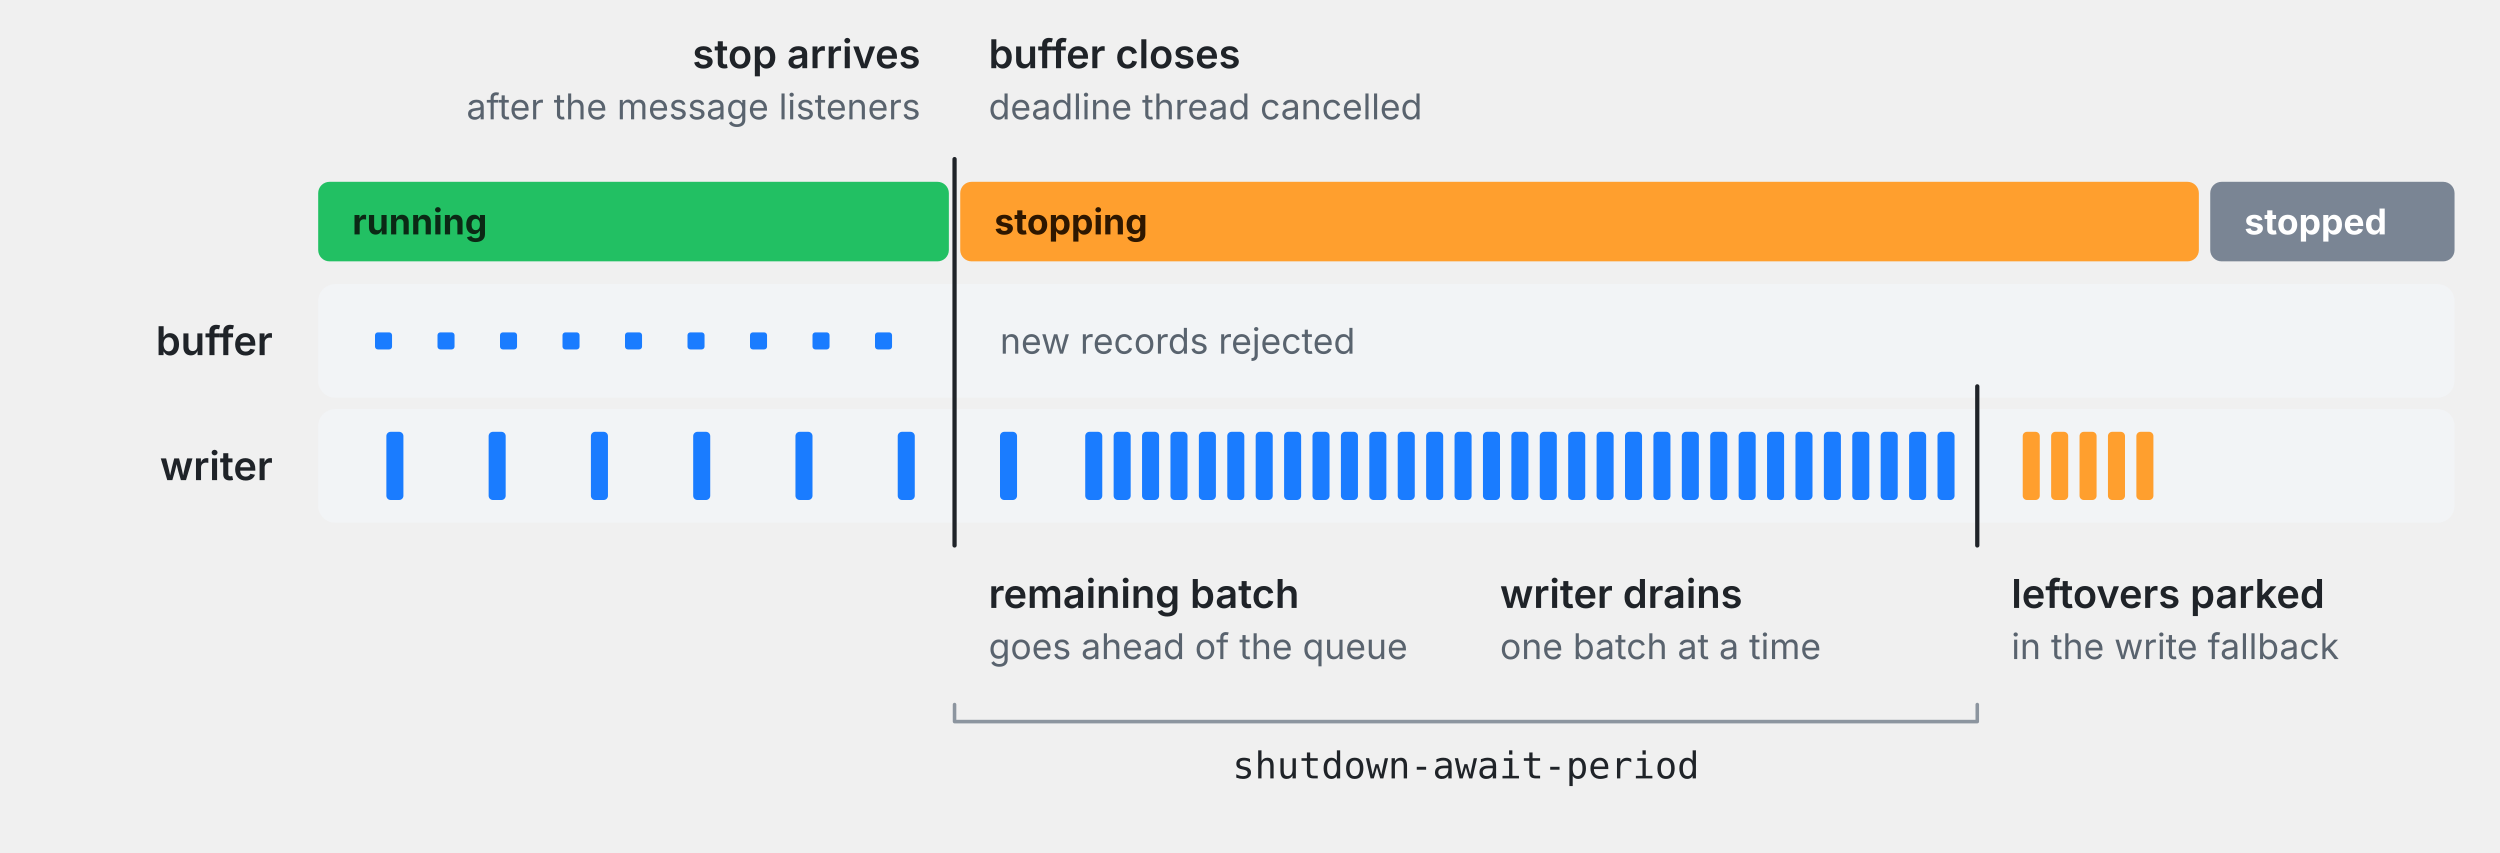
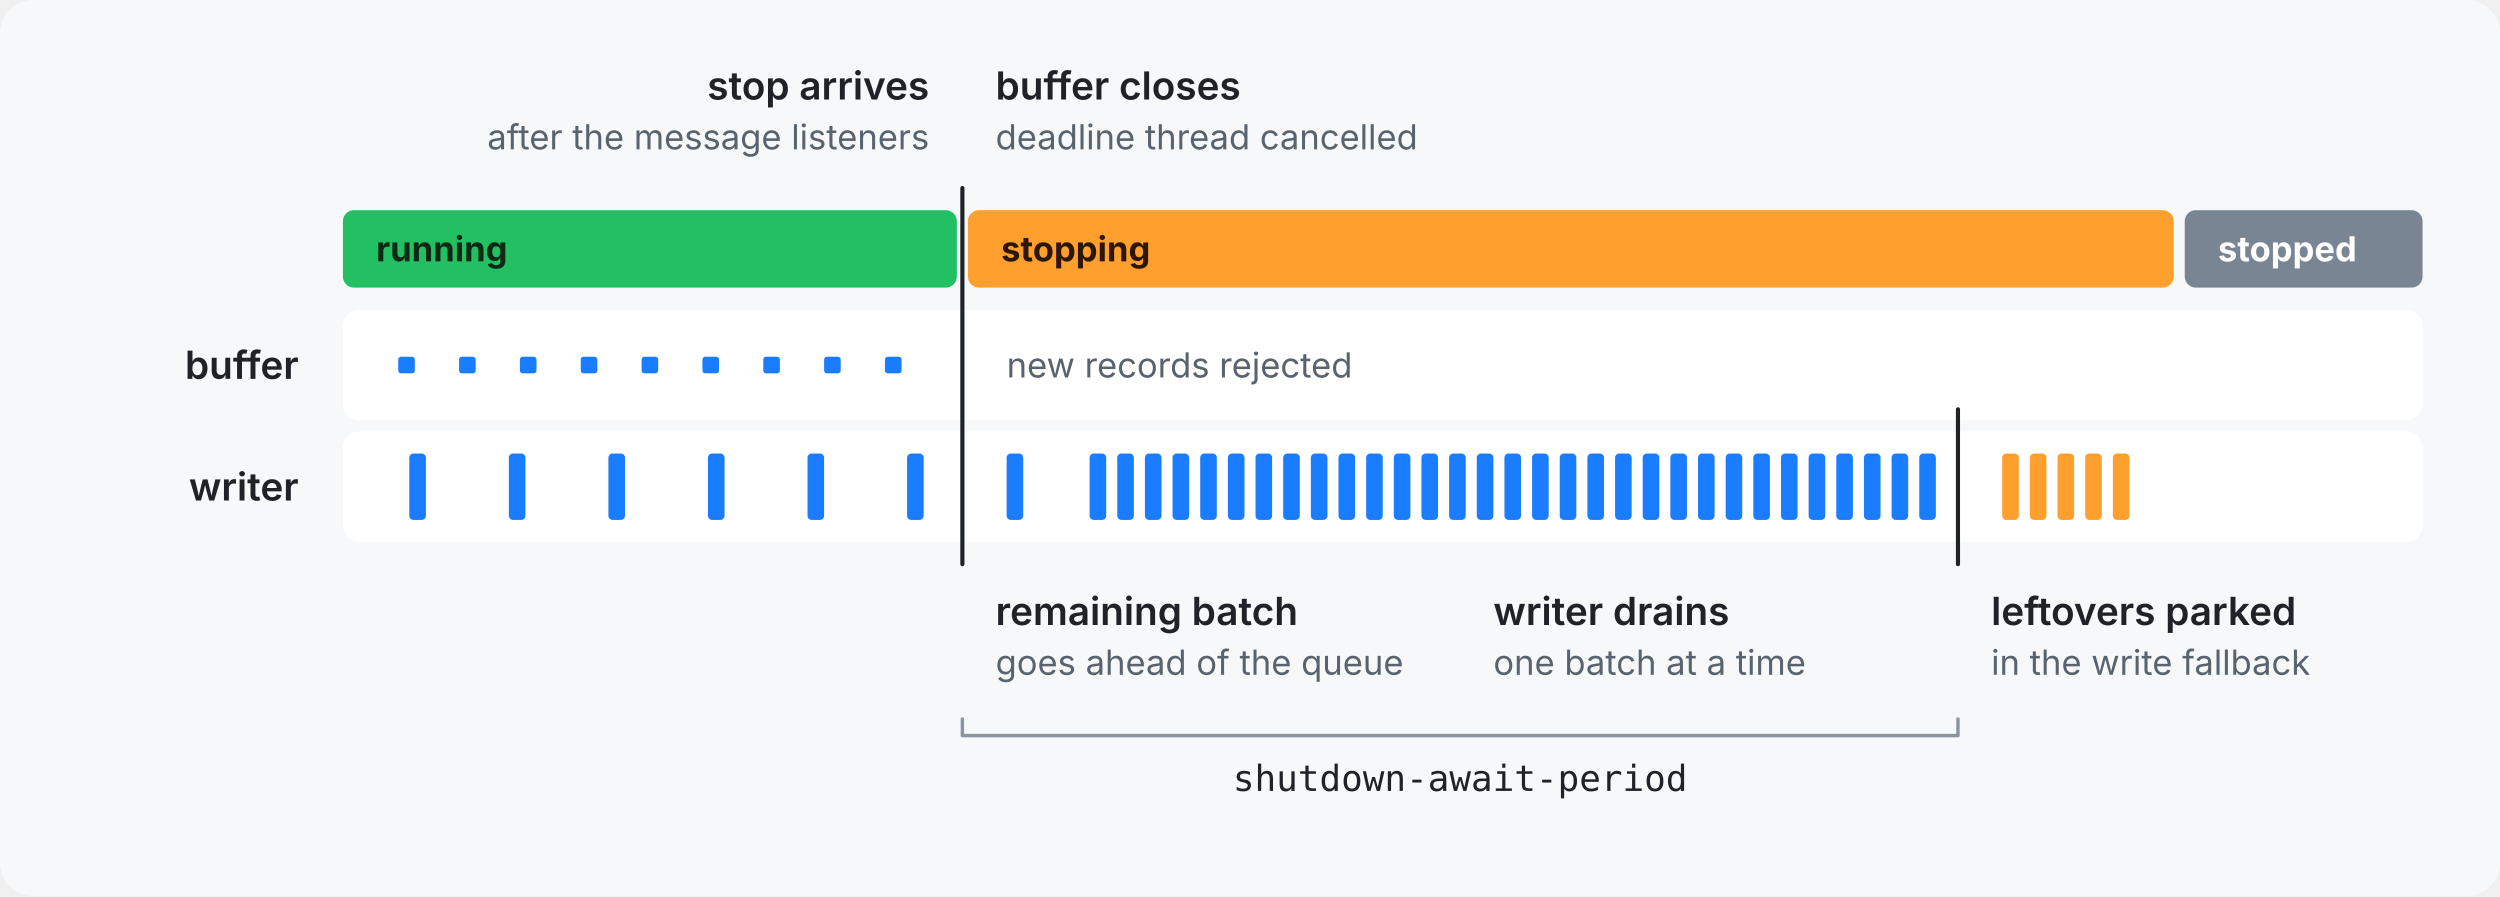
- <svg xmlns="http://www.w3.org/2000/svg" viewBox="0 0 880 300" width="880" height="300" role="img">
-   <rect x="112.0" y="64.0" width="222.0" height="28.0" rx="4" fill="#22C063" />
-   <text x="124.0" y="82.5" font-family="-apple-system, BlinkMacSystemFont, 'Segoe UI', Inter, Helvetica, Arial, sans-serif" font-size="12.5" font-weight="650" fill="#0B2915" text-anchor="start">running</text>
-   <rect x="338.0" y="64.0" width="436.0" height="28.0" rx="4" fill="#FF9F2E" />
-   <text x="350.0" y="82.5" font-family="-apple-system, BlinkMacSystemFont, 'Segoe UI', Inter, Helvetica, Arial, sans-serif" font-size="12.5" font-weight="650" fill="#2E1700" text-anchor="start">stopping</text>
-   <rect x="778.0" y="64.0" width="86.0" height="28.0" rx="4" fill="#7A8594" />
-   <text x="790.0" y="82.5" font-family="-apple-system, BlinkMacSystemFont, 'Segoe UI', Inter, Helvetica, Arial, sans-serif" font-size="12.5" font-weight="650" fill="#FFFFFF" text-anchor="start">stopped</text>
-   <text x="96.0" y="125.0" font-family="-apple-system, BlinkMacSystemFont, 'Segoe UI', Inter, Helvetica, Arial, sans-serif" font-size="14" font-weight="600" fill="#1F2328" text-anchor="end">buffer</text>
-   <text x="96.0" y="169.0" font-family="-apple-system, BlinkMacSystemFont, 'Segoe UI', Inter, Helvetica, Arial, sans-serif" font-size="14" font-weight="600" fill="#1F2328" text-anchor="end">writer</text>
-   <rect x="112.0" y="100.0" width="752.0" height="40.0" rx="6" fill="#F2F4F6" />
-   <rect x="112.0" y="144.0" width="752.0" height="40.0" rx="6" fill="#F2F4F6" />
-   <rect x="132.0" y="117.0" width="6.0" height="6.0" rx="1" fill="#1A7CFF" />
-   <rect x="154.0" y="117.0" width="6.0" height="6.0" rx="1" fill="#1A7CFF" />
-   <rect x="176.0" y="117.0" width="6.0" height="6.0" rx="1" fill="#1A7CFF" />
-   <rect x="198.0" y="117.0" width="6.0" height="6.0" rx="1" fill="#1A7CFF" />
-   <rect x="220.0" y="117.0" width="6.0" height="6.0" rx="1" fill="#1A7CFF" />
-   <rect x="242.0" y="117.0" width="6.0" height="6.0" rx="1" fill="#1A7CFF" />
-   <rect x="264.0" y="117.0" width="6.0" height="6.0" rx="1" fill="#1A7CFF" />
-   <rect x="286.0" y="117.0" width="6.0" height="6.0" rx="1" fill="#1A7CFF" />
-   <rect x="308.0" y="117.0" width="6.0" height="6.0" rx="1" fill="#1A7CFF" />
-   <text x="352.0" y="124.5" font-family="-apple-system, BlinkMacSystemFont, 'Segoe UI', Inter, Helvetica, Arial, sans-serif" font-size="12.5" font-weight="400" fill="#59636E" text-anchor="start">new records rejected</text>
-   <rect x="136.0" y="152.0" width="6.0" height="24.0" rx="1.5" fill="#1A7CFF" />
-   <rect x="172.0" y="152.0" width="6.0" height="24.0" rx="1.5" fill="#1A7CFF" />
-   <rect x="208.0" y="152.0" width="6.0" height="24.0" rx="1.5" fill="#1A7CFF" />
-   <rect x="244.0" y="152.0" width="6.0" height="24.0" rx="1.5" fill="#1A7CFF" />
-   <rect x="280.0" y="152.0" width="6.0" height="24.0" rx="1.5" fill="#1A7CFF" />
-   <rect x="316.0" y="152.0" width="6.0" height="24.0" rx="1.5" fill="#1A7CFF" />
-   <rect x="352.0" y="152.0" width="6.0" height="24.0" rx="1.5" fill="#1A7CFF" />
-   <rect x="382.0" y="152.0" width="6.0" height="24.0" rx="1.5" fill="#1A7CFF" />
-   <rect x="392.0" y="152.0" width="6.0" height="24.0" rx="1.5" fill="#1A7CFF" />
-   <rect x="402.0" y="152.0" width="6.0" height="24.0" rx="1.5" fill="#1A7CFF" />
-   <rect x="412.0" y="152.0" width="6.0" height="24.0" rx="1.5" fill="#1A7CFF" />
-   <rect x="422.0" y="152.0" width="6.0" height="24.0" rx="1.5" fill="#1A7CFF" />
-   <rect x="432.0" y="152.0" width="6.0" height="24.0" rx="1.5" fill="#1A7CFF" />
-   <rect x="442.0" y="152.0" width="6.0" height="24.0" rx="1.5" fill="#1A7CFF" />
-   <rect x="452.0" y="152.0" width="6.0" height="24.0" rx="1.5" fill="#1A7CFF" />
-   <rect x="462.0" y="152.0" width="6.0" height="24.0" rx="1.5" fill="#1A7CFF" />
-   <rect x="472.0" y="152.0" width="6.0" height="24.0" rx="1.5" fill="#1A7CFF" />
-   <rect x="482.0" y="152.0" width="6.0" height="24.0" rx="1.5" fill="#1A7CFF" />
-   <rect x="492.0" y="152.0" width="6.0" height="24.0" rx="1.5" fill="#1A7CFF" />
-   <rect x="502.0" y="152.0" width="6.0" height="24.0" rx="1.5" fill="#1A7CFF" />
-   <rect x="512.0" y="152.0" width="6.0" height="24.0" rx="1.5" fill="#1A7CFF" />
-   <rect x="522.0" y="152.0" width="6.0" height="24.0" rx="1.5" fill="#1A7CFF" />
-   <rect x="532.0" y="152.0" width="6.0" height="24.0" rx="1.5" fill="#1A7CFF" />
-   <rect x="542.0" y="152.0" width="6.0" height="24.0" rx="1.5" fill="#1A7CFF" />
-   <rect x="552.0" y="152.0" width="6.0" height="24.0" rx="1.5" fill="#1A7CFF" />
-   <rect x="562.0" y="152.0" width="6.0" height="24.0" rx="1.5" fill="#1A7CFF" />
-   <rect x="572.0" y="152.0" width="6.0" height="24.0" rx="1.5" fill="#1A7CFF" />
-   <rect x="582.0" y="152.0" width="6.0" height="24.0" rx="1.5" fill="#1A7CFF" />
-   <rect x="592.0" y="152.0" width="6.0" height="24.0" rx="1.5" fill="#1A7CFF" />
-   <rect x="602.0" y="152.0" width="6.0" height="24.0" rx="1.5" fill="#1A7CFF" />
-   <rect x="612.0" y="152.0" width="6.0" height="24.0" rx="1.5" fill="#1A7CFF" />
-   <rect x="622.0" y="152.0" width="6.0" height="24.0" rx="1.5" fill="#1A7CFF" />
-   <rect x="632.0" y="152.0" width="6.0" height="24.0" rx="1.5" fill="#1A7CFF" />
-   <rect x="642.0" y="152.0" width="6.0" height="24.0" rx="1.5" fill="#1A7CFF" />
-   <rect x="652.0" y="152.0" width="6.0" height="24.0" rx="1.5" fill="#1A7CFF" />
-   <rect x="662.0" y="152.0" width="6.0" height="24.0" rx="1.5" fill="#1A7CFF" />
-   <rect x="672.0" y="152.0" width="6.0" height="24.0" rx="1.5" fill="#1A7CFF" />
-   <rect x="682.0" y="152.0" width="6.0" height="24.0" rx="1.5" fill="#1A7CFF" />
-   <rect x="712.0" y="152.0" width="6.0" height="24.0" rx="1.5" fill="#FF9F2E" />
-   <rect x="722.0" y="152.0" width="6.0" height="24.0" rx="1.5" fill="#FF9F2E" />
-   <rect x="732.0" y="152.0" width="6.0" height="24.0" rx="1.5" fill="#FF9F2E" />
-   <rect x="742.0" y="152.0" width="6.0" height="24.0" rx="1.5" fill="#FF9F2E" />
-   <rect x="752.0" y="152.0" width="6.0" height="24.0" rx="1.5" fill="#FF9F2E" />
-   <path d="M336,56 L336,192" stroke="#1F2328" stroke-width="1.5" fill="none" stroke-linecap="round" stroke-linejoin="round" />
-   <path d="M696,136 L696,192" stroke="#1F2328" stroke-width="1.5" fill="none" stroke-linecap="round" stroke-linejoin="round" />
-   <text x="324.0" y="24.0" font-family="-apple-system, BlinkMacSystemFont, 'Segoe UI', Inter, Helvetica, Arial, sans-serif" font-size="14" font-weight="600" fill="#1F2328" text-anchor="end">stop arrives</text>
-   <text x="324.0" y="42.0" font-family="-apple-system, BlinkMacSystemFont, 'Segoe UI', Inter, Helvetica, Arial, sans-serif" font-size="12.5" font-weight="400" fill="#59636E" text-anchor="end">after the message listeners</text>
-   <text x="348.0" y="24.0" font-family="-apple-system, BlinkMacSystemFont, 'Segoe UI', Inter, Helvetica, Arial, sans-serif" font-size="14" font-weight="600" fill="#1F2328" text-anchor="start">buffer closes</text>
-   <text x="348.0" y="42.0" font-family="-apple-system, BlinkMacSystemFont, 'Segoe UI', Inter, Helvetica, Arial, sans-serif" font-size="12.5" font-weight="400" fill="#59636E" text-anchor="start">deadline thread cancelled</text>
-   <text x="348.0" y="214.0" font-family="-apple-system, BlinkMacSystemFont, 'Segoe UI', Inter, Helvetica, Arial, sans-serif" font-size="14" font-weight="600" fill="#1F2328" text-anchor="start">remaining batch</text>
-   <text x="348.0" y="232.0" font-family="-apple-system, BlinkMacSystemFont, 'Segoe UI', Inter, Helvetica, Arial, sans-serif" font-size="12.5" font-weight="400" fill="#59636E" text-anchor="start">goes ahead of the queue</text>
-   <text x="528.0" y="214.0" font-family="-apple-system, BlinkMacSystemFont, 'Segoe UI', Inter, Helvetica, Arial, sans-serif" font-size="14" font-weight="600" fill="#1F2328" text-anchor="start">writer drains</text>
-   <text x="528.0" y="232.0" font-family="-apple-system, BlinkMacSystemFont, 'Segoe UI', Inter, Helvetica, Arial, sans-serif" font-size="12.5" font-weight="400" fill="#59636E" text-anchor="start">one batch at a time</text>
-   <text x="708.0" y="214.0" font-family="-apple-system, BlinkMacSystemFont, 'Segoe UI', Inter, Helvetica, Arial, sans-serif" font-size="14" font-weight="600" fill="#1F2328" text-anchor="start">leftovers parked</text>
-   <text x="708.0" y="232.0" font-family="-apple-system, BlinkMacSystemFont, 'Segoe UI', Inter, Helvetica, Arial, sans-serif" font-size="12.5" font-weight="400" fill="#59636E" text-anchor="start">in the write fallback</text>
-   <path d="M336,248 L336,254 L696,254 L696,248" stroke="#8C959F" stroke-width="1.25" fill="none" stroke-linecap="round" stroke-linejoin="round" />
-   <text x="516.0" y="274.0" font-family="ui-monospace, SFMono-Regular, 'SF Mono', Menlo, Consolas, monospace" font-size="13" font-weight="400" fill="#1F2328" text-anchor="middle">shutdown-await-period</text>
+ <svg xmlns="http://www.w3.org/2000/svg" viewBox="0 0 904 324" width="904" height="324" role="img">
+   <rect width="904" height="324" rx="12" fill="#F6F8FA" />
+   <g transform="translate(12,12)">
+     <rect x="112.0" y="64.0" width="222.0" height="28.0" rx="4" fill="#22C063" />
+     <text x="124.0" y="82.5" font-family="-apple-system, BlinkMacSystemFont, 'Segoe UI', Inter, Helvetica, Arial, sans-serif" font-size="12.5" font-weight="650" fill="#0B2915" text-anchor="start">running</text>
+     <rect x="338.0" y="64.0" width="436.0" height="28.0" rx="4" fill="#FF9F2E" />
+     <text x="350.0" y="82.5" font-family="-apple-system, BlinkMacSystemFont, 'Segoe UI', Inter, Helvetica, Arial, sans-serif" font-size="12.5" font-weight="650" fill="#2E1700" text-anchor="start">stopping</text>
+     <rect x="778.0" y="64.0" width="86.0" height="28.0" rx="4" fill="#7A8594" />
+     <text x="790.0" y="82.5" font-family="-apple-system, BlinkMacSystemFont, 'Segoe UI', Inter, Helvetica, Arial, sans-serif" font-size="12.5" font-weight="650" fill="#FFFFFF" text-anchor="start">stopped</text>
+     <text x="96.0" y="125.0" font-family="-apple-system, BlinkMacSystemFont, 'Segoe UI', Inter, Helvetica, Arial, sans-serif" font-size="14" font-weight="600" fill="#1F2328" text-anchor="end">buffer</text>
+     <text x="96.0" y="169.0" font-family="-apple-system, BlinkMacSystemFont, 'Segoe UI', Inter, Helvetica, Arial, sans-serif" font-size="14" font-weight="600" fill="#1F2328" text-anchor="end">writer</text>
+     <rect x="112.0" y="100.0" width="752.0" height="40.0" rx="6" fill="#FFFFFF" />
+     <rect x="112.0" y="144.0" width="752.0" height="40.0" rx="6" fill="#FFFFFF" />
+     <rect x="132.0" y="117.0" width="6.0" height="6.0" rx="1" fill="#1A7CFF" />
+     <rect x="154.0" y="117.0" width="6.0" height="6.0" rx="1" fill="#1A7CFF" />
+     <rect x="176.0" y="117.0" width="6.0" height="6.0" rx="1" fill="#1A7CFF" />
+     <rect x="198.0" y="117.0" width="6.0" height="6.0" rx="1" fill="#1A7CFF" />
+     <rect x="220.0" y="117.0" width="6.0" height="6.0" rx="1" fill="#1A7CFF" />
+     <rect x="242.0" y="117.0" width="6.0" height="6.0" rx="1" fill="#1A7CFF" />
+     <rect x="264.0" y="117.0" width="6.0" height="6.0" rx="1" fill="#1A7CFF" />
+     <rect x="286.0" y="117.0" width="6.0" height="6.0" rx="1" fill="#1A7CFF" />
+     <rect x="308.0" y="117.0" width="6.0" height="6.0" rx="1" fill="#1A7CFF" />
+     <text x="352.0" y="124.5" font-family="-apple-system, BlinkMacSystemFont, 'Segoe UI', Inter, Helvetica, Arial, sans-serif" font-size="12.5" font-weight="400" fill="#59636E" text-anchor="start">new records rejected</text>
+     <rect x="136.0" y="152.0" width="6.0" height="24.0" rx="1.5" fill="#1A7CFF" />
+     <rect x="172.0" y="152.0" width="6.0" height="24.0" rx="1.5" fill="#1A7CFF" />
+     <rect x="208.0" y="152.0" width="6.0" height="24.0" rx="1.5" fill="#1A7CFF" />
+     <rect x="244.0" y="152.0" width="6.0" height="24.0" rx="1.5" fill="#1A7CFF" />
+     <rect x="280.0" y="152.0" width="6.0" height="24.0" rx="1.5" fill="#1A7CFF" />
+     <rect x="316.0" y="152.0" width="6.0" height="24.0" rx="1.5" fill="#1A7CFF" />
+     <rect x="352.0" y="152.0" width="6.0" height="24.0" rx="1.5" fill="#1A7CFF" />
+     <rect x="382.0" y="152.0" width="6.0" height="24.0" rx="1.5" fill="#1A7CFF" />
+     <rect x="392.0" y="152.0" width="6.0" height="24.0" rx="1.5" fill="#1A7CFF" />
+     <rect x="402.0" y="152.0" width="6.0" height="24.0" rx="1.5" fill="#1A7CFF" />
+     <rect x="412.0" y="152.0" width="6.0" height="24.0" rx="1.5" fill="#1A7CFF" />
+     <rect x="422.0" y="152.0" width="6.0" height="24.0" rx="1.5" fill="#1A7CFF" />
+     <rect x="432.0" y="152.0" width="6.0" height="24.0" rx="1.5" fill="#1A7CFF" />
+     <rect x="442.0" y="152.0" width="6.0" height="24.0" rx="1.5" fill="#1A7CFF" />
+     <rect x="452.0" y="152.0" width="6.0" height="24.0" rx="1.5" fill="#1A7CFF" />
+     <rect x="462.0" y="152.0" width="6.0" height="24.0" rx="1.5" fill="#1A7CFF" />
+     <rect x="472.0" y="152.0" width="6.0" height="24.0" rx="1.5" fill="#1A7CFF" />
+     <rect x="482.0" y="152.0" width="6.0" height="24.0" rx="1.5" fill="#1A7CFF" />
+     <rect x="492.0" y="152.0" width="6.0" height="24.0" rx="1.5" fill="#1A7CFF" />
+     <rect x="502.0" y="152.0" width="6.0" height="24.0" rx="1.5" fill="#1A7CFF" />
+     <rect x="512.0" y="152.0" width="6.0" height="24.0" rx="1.5" fill="#1A7CFF" />
+     <rect x="522.0" y="152.0" width="6.0" height="24.0" rx="1.5" fill="#1A7CFF" />
+     <rect x="532.0" y="152.0" width="6.0" height="24.0" rx="1.5" fill="#1A7CFF" />
+     <rect x="542.0" y="152.0" width="6.0" height="24.0" rx="1.5" fill="#1A7CFF" />
+     <rect x="552.0" y="152.0" width="6.0" height="24.0" rx="1.5" fill="#1A7CFF" />
+     <rect x="562.0" y="152.0" width="6.0" height="24.0" rx="1.5" fill="#1A7CFF" />
+     <rect x="572.0" y="152.0" width="6.0" height="24.0" rx="1.5" fill="#1A7CFF" />
+     <rect x="582.0" y="152.0" width="6.0" height="24.0" rx="1.5" fill="#1A7CFF" />
+     <rect x="592.0" y="152.0" width="6.0" height="24.0" rx="1.5" fill="#1A7CFF" />
+     <rect x="602.0" y="152.0" width="6.0" height="24.0" rx="1.5" fill="#1A7CFF" />
+     <rect x="612.0" y="152.0" width="6.0" height="24.0" rx="1.5" fill="#1A7CFF" />
+     <rect x="622.0" y="152.0" width="6.0" height="24.0" rx="1.5" fill="#1A7CFF" />
+     <rect x="632.0" y="152.0" width="6.0" height="24.0" rx="1.5" fill="#1A7CFF" />
+     <rect x="642.0" y="152.0" width="6.0" height="24.0" rx="1.5" fill="#1A7CFF" />
+     <rect x="652.0" y="152.0" width="6.0" height="24.0" rx="1.5" fill="#1A7CFF" />
+     <rect x="662.0" y="152.0" width="6.0" height="24.0" rx="1.5" fill="#1A7CFF" />
+     <rect x="672.0" y="152.0" width="6.0" height="24.0" rx="1.5" fill="#1A7CFF" />
+     <rect x="682.0" y="152.0" width="6.0" height="24.0" rx="1.5" fill="#1A7CFF" />
+     <rect x="712.0" y="152.0" width="6.0" height="24.0" rx="1.5" fill="#FF9F2E" />
+     <rect x="722.0" y="152.0" width="6.0" height="24.0" rx="1.5" fill="#FF9F2E" />
+     <rect x="732.0" y="152.0" width="6.0" height="24.0" rx="1.5" fill="#FF9F2E" />
+     <rect x="742.0" y="152.0" width="6.0" height="24.0" rx="1.5" fill="#FF9F2E" />
+     <rect x="752.0" y="152.0" width="6.0" height="24.0" rx="1.5" fill="#FF9F2E" />
+     <path d="M336,56 L336,192" stroke="#1F2328" stroke-width="1.5" fill="none" stroke-linecap="round" stroke-linejoin="round" />
+     <path d="M696,136 L696,192" stroke="#1F2328" stroke-width="1.5" fill="none" stroke-linecap="round" stroke-linejoin="round" />
+     <text x="324.0" y="24.0" font-family="-apple-system, BlinkMacSystemFont, 'Segoe UI', Inter, Helvetica, Arial, sans-serif" font-size="14" font-weight="600" fill="#1F2328" text-anchor="end">stop arrives</text>
+     <text x="324.0" y="42.0" font-family="-apple-system, BlinkMacSystemFont, 'Segoe UI', Inter, Helvetica, Arial, sans-serif" font-size="12.5" font-weight="400" fill="#59636E" text-anchor="end">after the message listeners</text>
+     <text x="348.0" y="24.0" font-family="-apple-system, BlinkMacSystemFont, 'Segoe UI', Inter, Helvetica, Arial, sans-serif" font-size="14" font-weight="600" fill="#1F2328" text-anchor="start">buffer closes</text>
+     <text x="348.0" y="42.0" font-family="-apple-system, BlinkMacSystemFont, 'Segoe UI', Inter, Helvetica, Arial, sans-serif" font-size="12.5" font-weight="400" fill="#59636E" text-anchor="start">deadline thread cancelled</text>
+     <text x="348.0" y="214.0" font-family="-apple-system, BlinkMacSystemFont, 'Segoe UI', Inter, Helvetica, Arial, sans-serif" font-size="14" font-weight="600" fill="#1F2328" text-anchor="start">remaining batch</text>
+     <text x="348.0" y="232.0" font-family="-apple-system, BlinkMacSystemFont, 'Segoe UI', Inter, Helvetica, Arial, sans-serif" font-size="12.5" font-weight="400" fill="#59636E" text-anchor="start">goes ahead of the queue</text>
+     <text x="528.0" y="214.0" font-family="-apple-system, BlinkMacSystemFont, 'Segoe UI', Inter, Helvetica, Arial, sans-serif" font-size="14" font-weight="600" fill="#1F2328" text-anchor="start">writer drains</text>
+     <text x="528.0" y="232.0" font-family="-apple-system, BlinkMacSystemFont, 'Segoe UI', Inter, Helvetica, Arial, sans-serif" font-size="12.5" font-weight="400" fill="#59636E" text-anchor="start">one batch at a time</text>
+     <text x="708.0" y="214.0" font-family="-apple-system, BlinkMacSystemFont, 'Segoe UI', Inter, Helvetica, Arial, sans-serif" font-size="14" font-weight="600" fill="#1F2328" text-anchor="start">leftovers parked</text>
+     <text x="708.0" y="232.0" font-family="-apple-system, BlinkMacSystemFont, 'Segoe UI', Inter, Helvetica, Arial, sans-serif" font-size="12.5" font-weight="400" fill="#59636E" text-anchor="start">in the write fallback</text>
+     <path d="M336,248 L336,254 L696,254 L696,248" stroke="#8C959F" stroke-width="1.25" fill="none" stroke-linecap="round" stroke-linejoin="round" />
+     <text x="516.0" y="274.0" font-family="ui-monospace, SFMono-Regular, 'SF Mono', Menlo, Consolas, monospace" font-size="13" font-weight="400" fill="#1F2328" text-anchor="middle">shutdown-await-period</text>
+   </g>
</svg>
